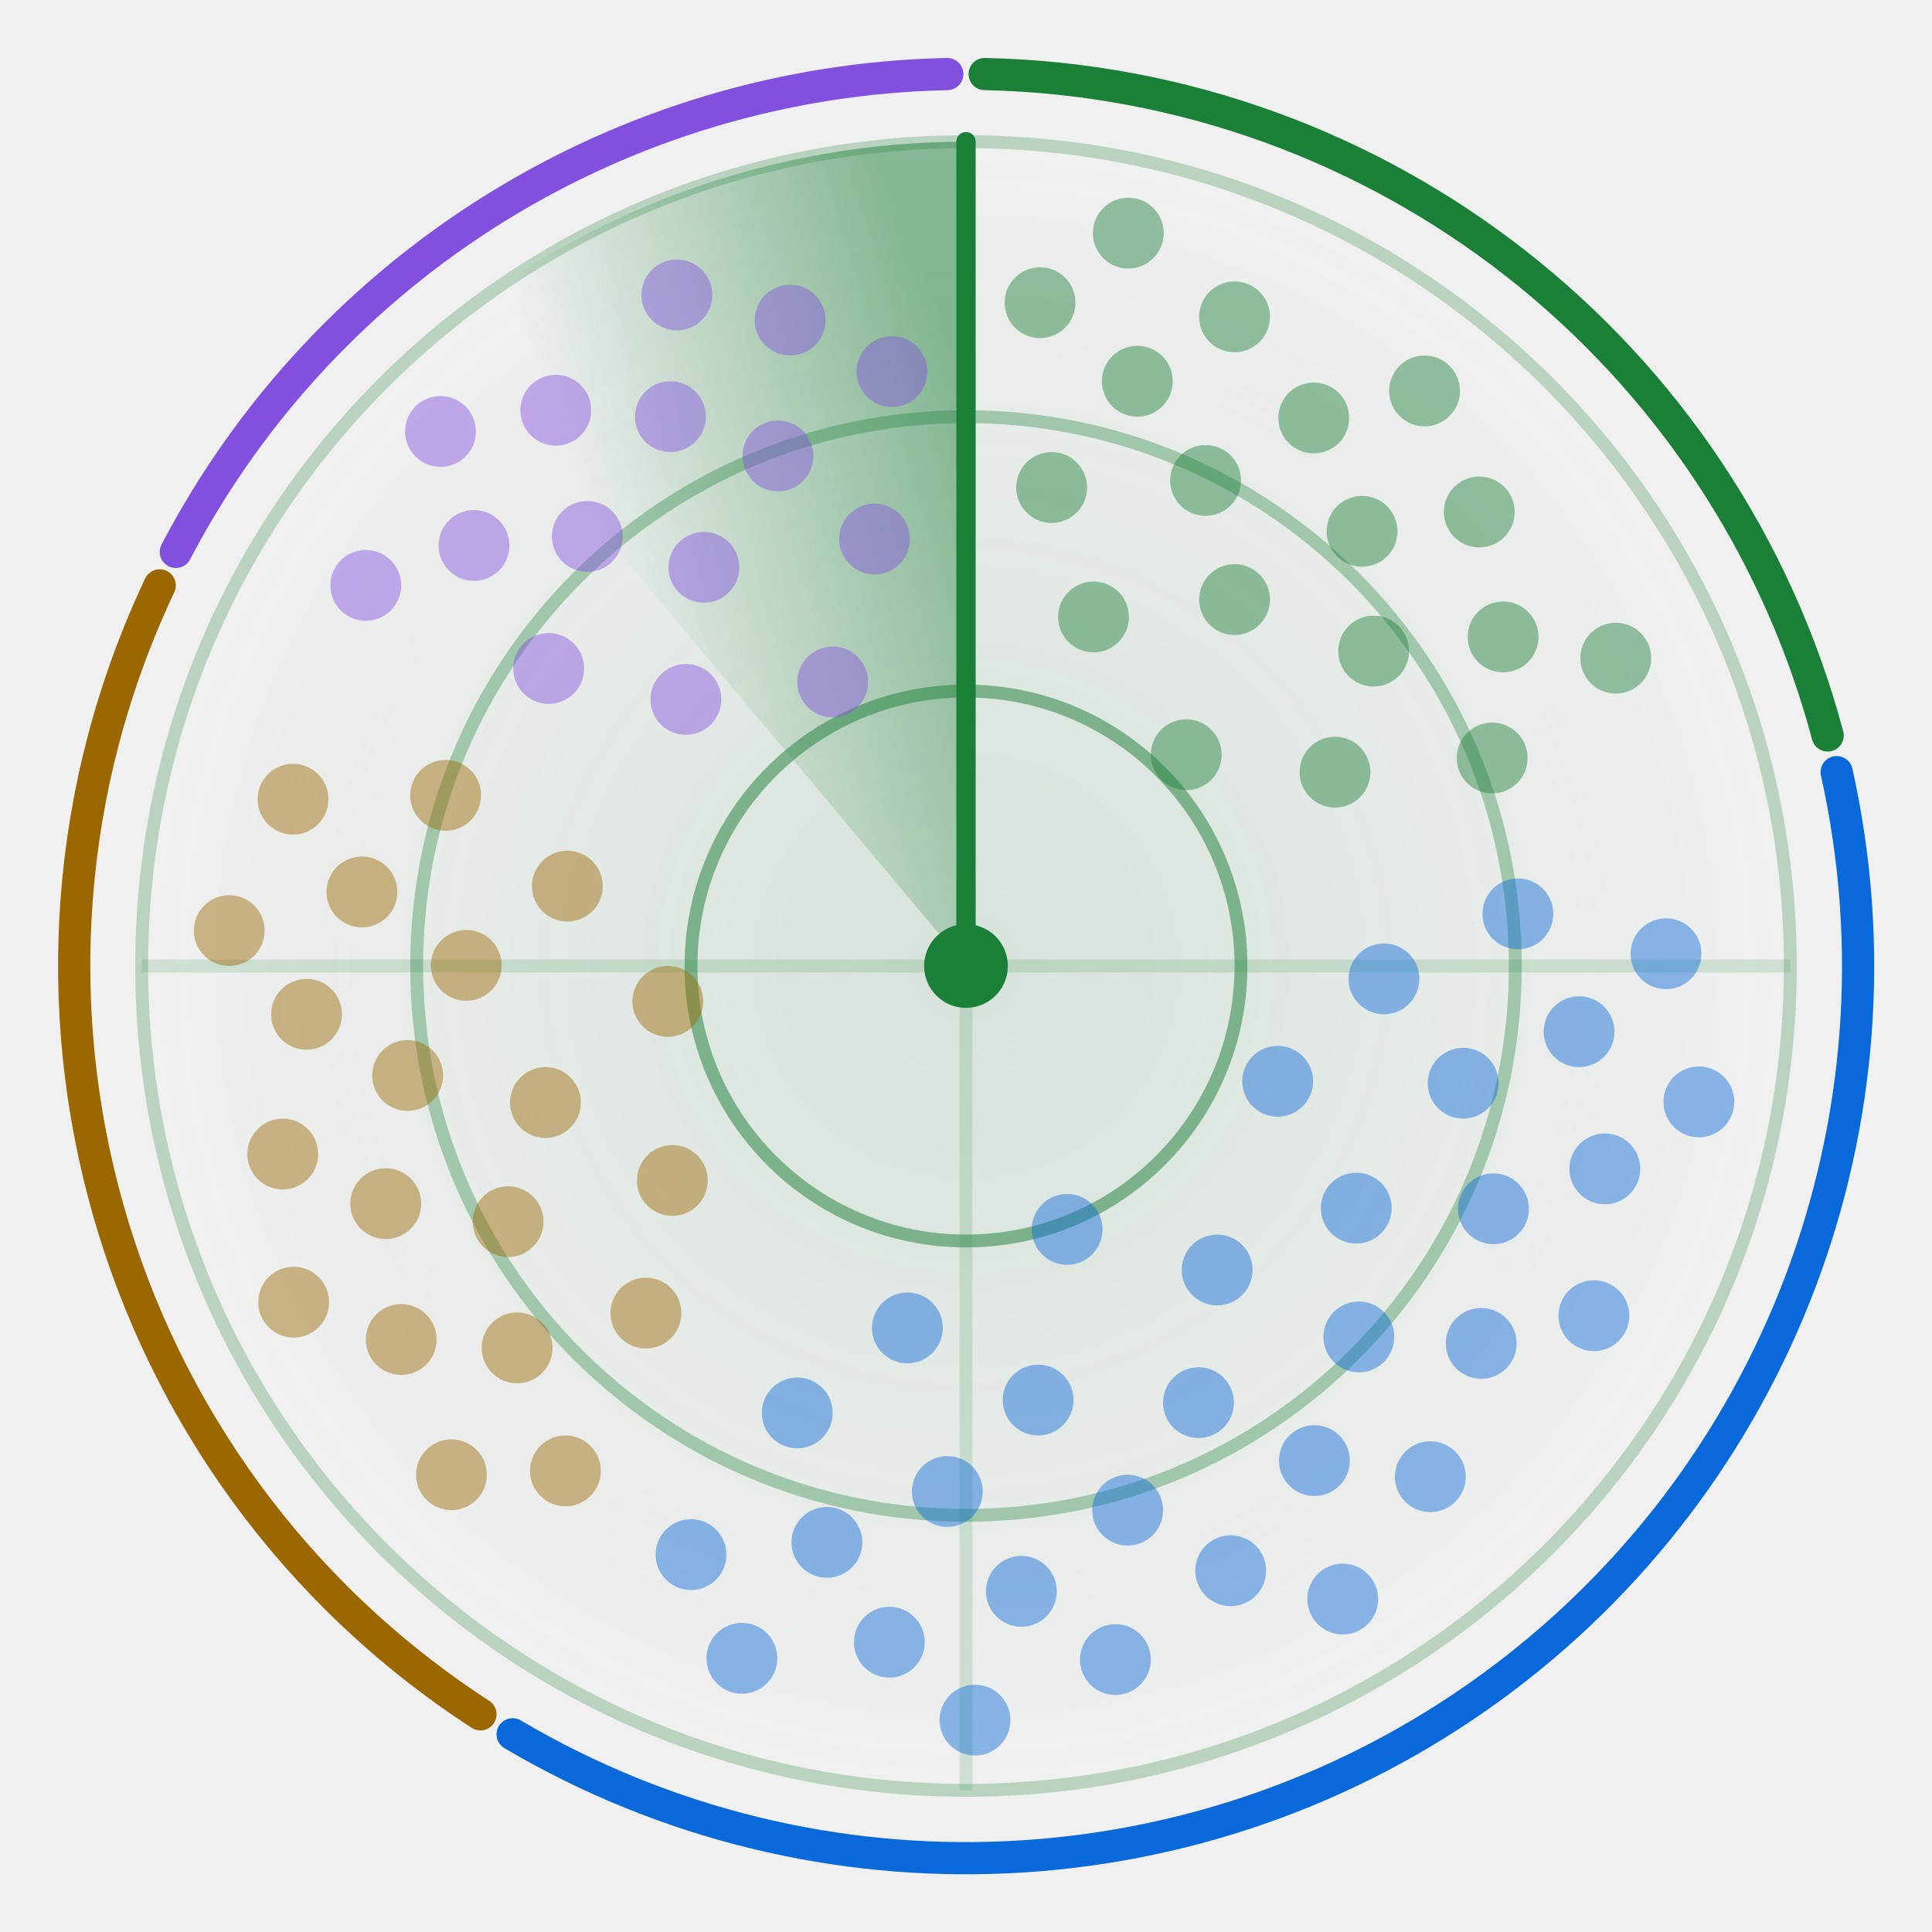
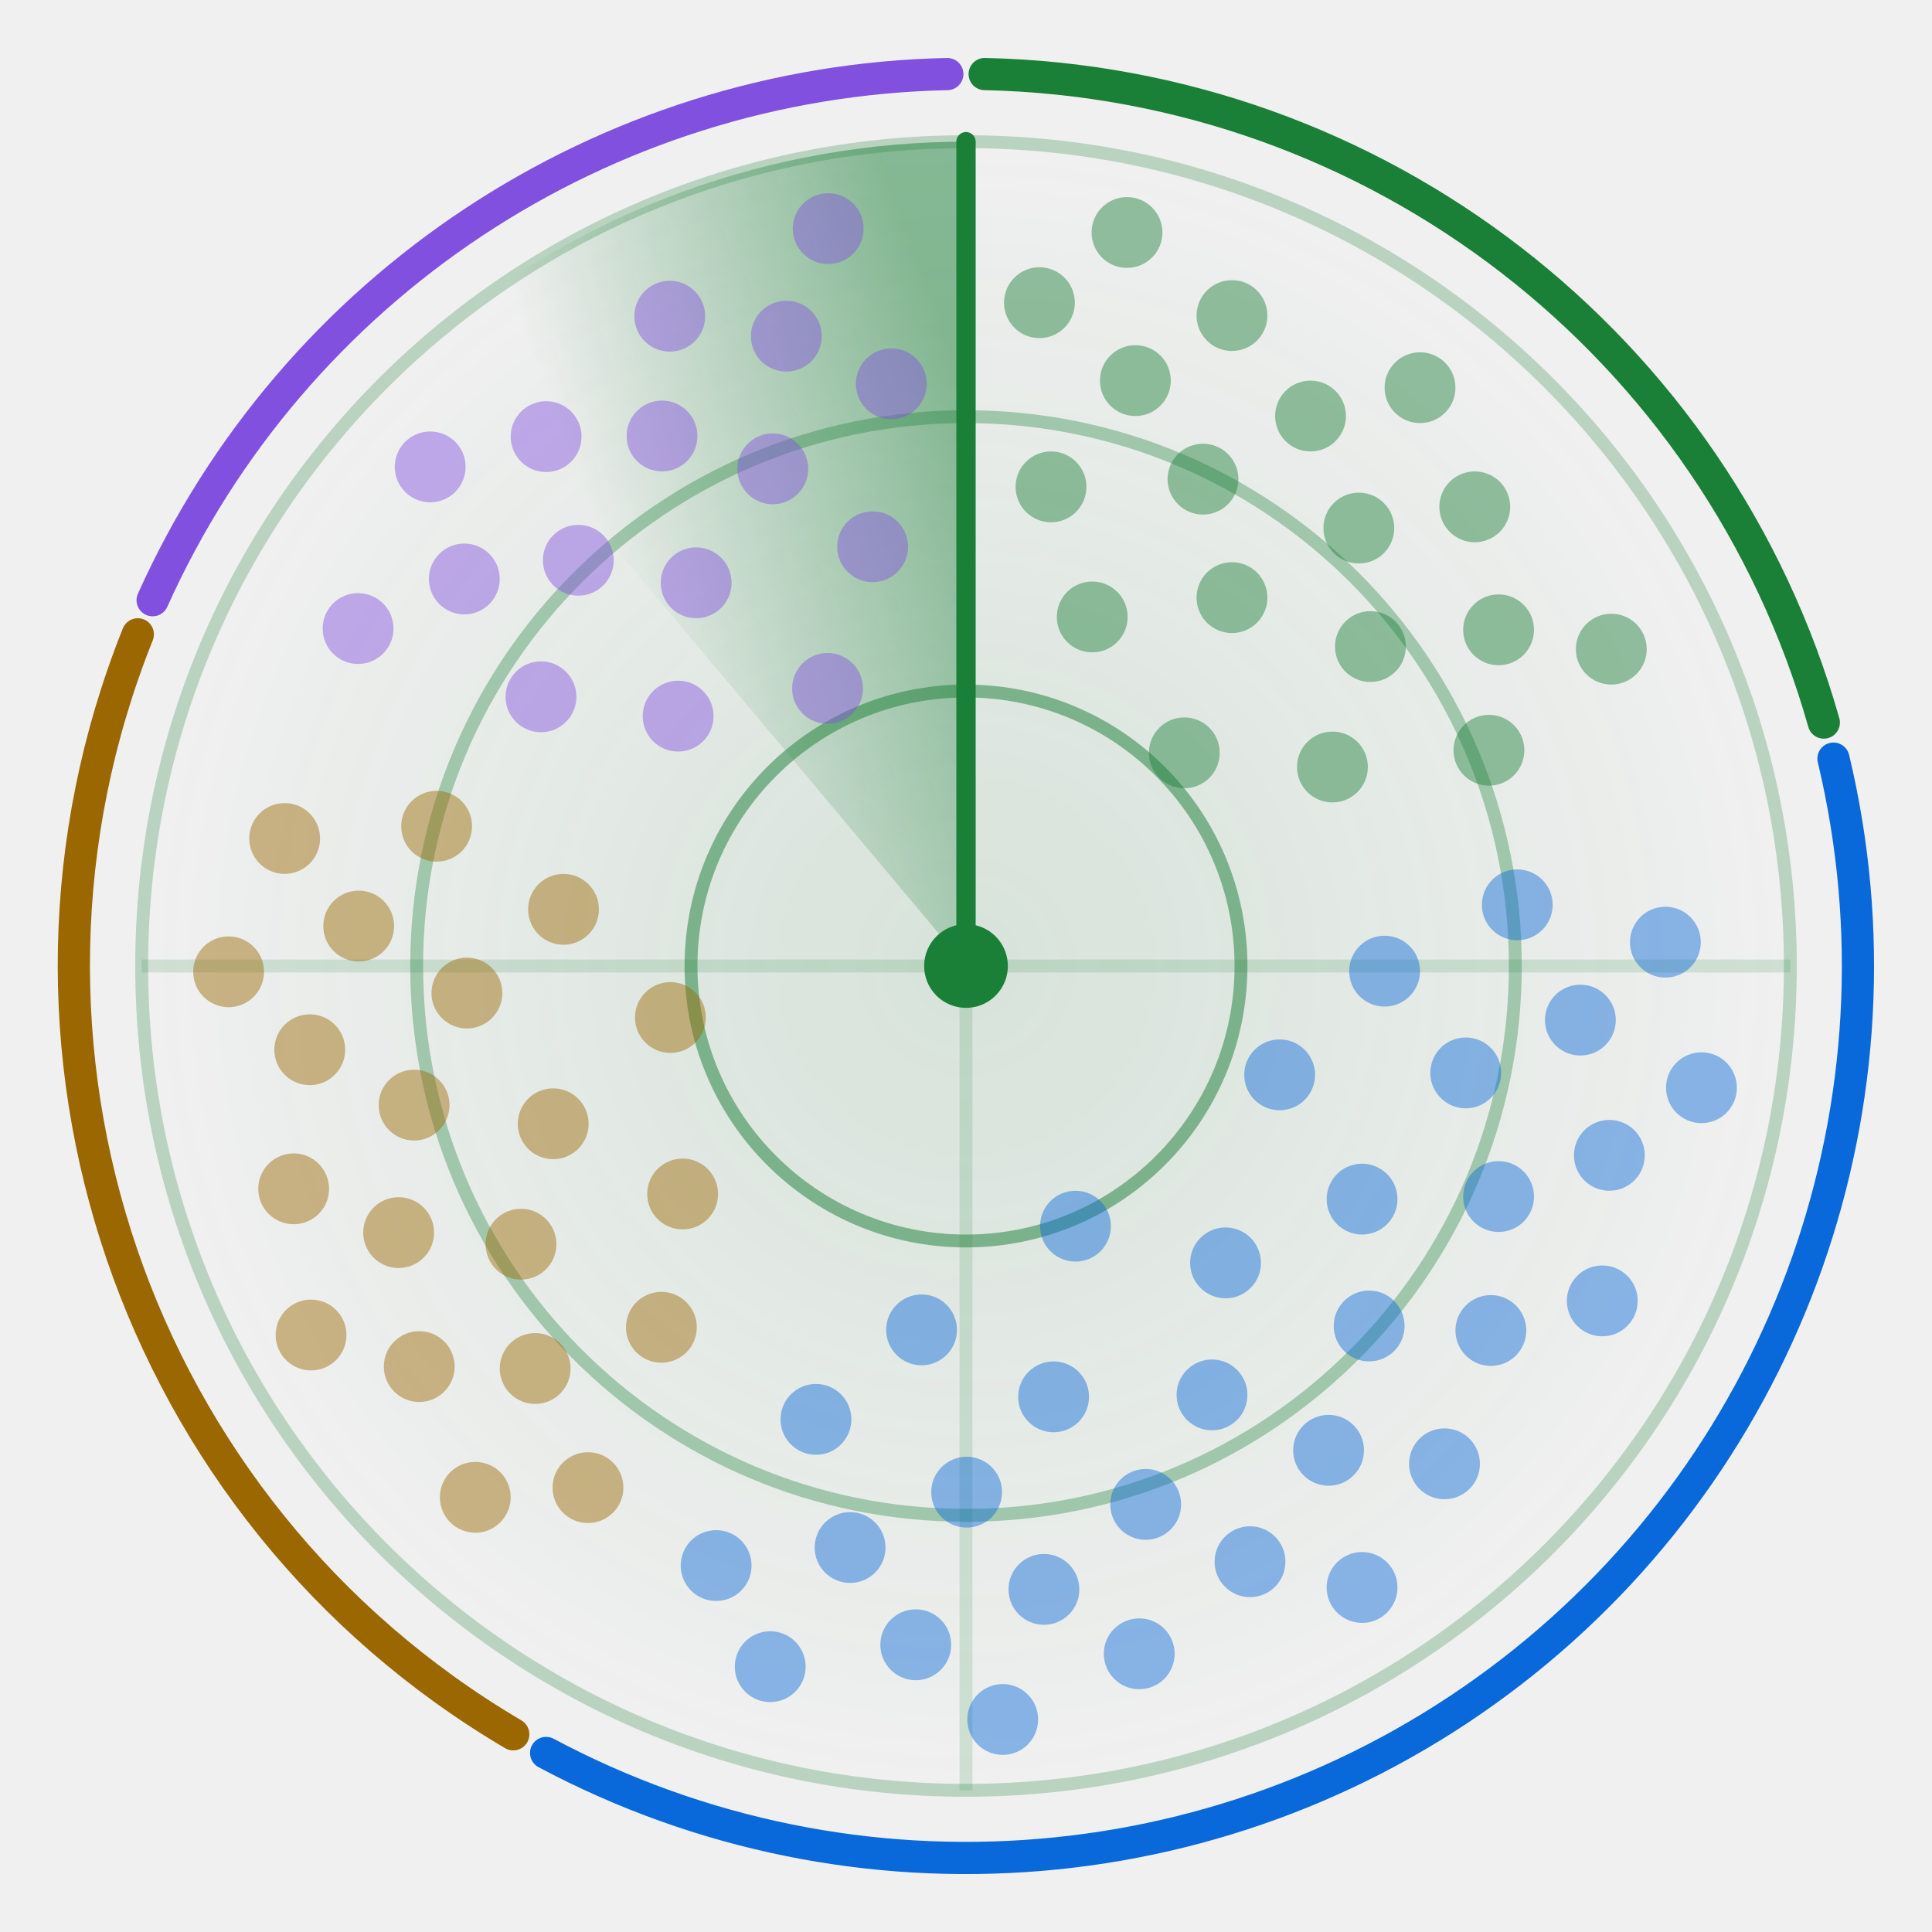
<svg xmlns="http://www.w3.org/2000/svg" width="300" height="300" viewBox="0 0 300 300" role="img" aria-labelledby="title">
  <style>.card{fill:#ffffff;stroke:#d1d9e0}.t{fill:#1f2328}.m{fill:#59636e}.ring{stroke:#1a7f37}.hub{fill:#1a7f37}.beam{stroke:#1a7f37}.s0,.s1,.g0,.g1{stop-color:#1a7f37}.a0{stop-color:#1a7f37}.a1{stop-color:#0969da}.dot.agents,.key.agents{fill:#1a7f37}.rim.agents{stroke:#1a7f37}.dot.apis,.key.apis{fill:#0969da}.rim.apis{stroke:#0969da}.dot.trials,.key.trials{fill:#9a6700}.rim.trials{stroke:#9a6700}.dot.aggregators,.key.aggregators{fill:#8250df}.rim.aggregators{stroke:#8250df}@media (prefers-color-scheme: dark) {.card{fill:#0d1117;stroke:#3d444d}.t{fill:#f0f6fc}.m{fill:#9198a1}.ring{stroke:#3fb950}.hub{fill:#3fb950}.beam{stroke:#3fb950}.s0,.s1,.g0,.g1{stop-color:#3fb950}.a0{stop-color:#3fb950}.a1{stop-color:#4493f8}.dot.agents,.key.agents{fill:#3fb950}.rim.agents{stroke:#3fb950}.dot.apis,.key.apis{fill:#4493f8}.rim.apis{stroke:#4493f8}.dot.trials,.key.trials{fill:#d29922}.rim.trials{stroke:#d29922}.dot.aggregators,.key.aggregators{fill:#ab7df8}.rim.aggregators{stroke:#ab7df8}}.rim{fill:none}.s0{stop-opacity:.5}.s1,.g1{stop-opacity:0}.g0{stop-opacity:.12}.dot{opacity:.45;animation:ping 6s linear infinite}@keyframes ping{0%,4%{opacity:1}55%,100%{opacity:.45}}.turning{animation:turn 6s linear infinite}@keyframes turn{to{transform:rotate(360deg)}}@media (prefers-reduced-motion: reduce) {.dot { animation: none; opacity: 1 } .turning { animation: none }}</style>
  <defs>
    <radialGradient id="glow">
      <stop class="g0" offset="0" />
      <stop class="g1" offset="1" />
    </radialGradient>
  </defs>
  <circle cx="150.0" cy="150.0" r="128.0" fill="url(#glow)" />
  <circle class="ring" cx="150.0" cy="150.0" r="42.7" fill="none" stroke-width="2" stroke-opacity=".5" />
  <circle class="ring" cx="150.0" cy="150.0" r="85.3" fill="none" stroke-width="2" stroke-opacity=".35" />
  <circle class="ring" cx="150.0" cy="150.0" r="128.0" fill="none" stroke-width="2" stroke-opacity=".25" />
  <path class="ring" d="M22.0 150.0H278.0M150.0 22.0V278.0" stroke-width="2" stroke-opacity=".15" />
-   <path class="rim agents" d="M152.9 11.5A138.5 138.5 0 0 1 283.8 114.2" stroke-width="5" stroke-linecap="round" />
-   <path class="rim apis" d="M285.2 119.9A138.5 138.5 0 0 1 79.6 269.3" stroke-width="5" stroke-linecap="round" />
-   <path class="rim trials" d="M74.6 266.2A138.5 138.5 0 0 1 24.8 90.9" stroke-width="5" stroke-linecap="round" />
-   <path class="rim aggregators" d="M27.3 85.7A138.5 138.5 0 0 1 147.1 11.5" stroke-width="5" stroke-linecap="round" />
+   <path class="rim agents" d="M152.9 11.5A138.5 138.5 0 0 1 283.2 112.2" stroke-width="5" stroke-linecap="round" />
+   <path class="rim apis" d="M284.7 117.8A138.5 138.5 0 0 1 84.8 272.2" stroke-width="5" stroke-linecap="round" />
+   <path class="rim trials" d="M79.7 269.3A138.5 138.5 0 0 1 21.4 98.5" stroke-width="5" stroke-linecap="round" />
+   <path class="rim aggregators" d="M23.7 93.2A138.5 138.5 0 0 1 147.1 11.5" stroke-width="5" stroke-linecap="round" />
  <defs>
    <linearGradient id="sweep" gradientUnits="userSpaceOnUse" x1="150.0" y1="60.4" x2="92.4" y2="81.4">
      <stop class="s0" offset="0" />
      <stop class="s1" offset="1" />
    </linearGradient>
  </defs>
  <g class="turning" style="transform-origin:150.0px 150.0px">
    <path fill="url(#sweep)" d="M150.0 150.0L67.7 51.9A128.0 128.0 0 0 1 150.0 22.0Z" />
    <line class="beam" x1="150.0" y1="150.0" x2="150.0" y2="22.0" stroke-width="3" stroke-linecap="round" />
  </g>
-   <circle class="dot agents" cx="184.2" cy="117.2" r="5.5" style="animation-delay:0.77s" />
-   <circle class="dot agents" cx="169.8" cy="95.8" r="5.5" style="animation-delay:0.34s" />
-   <circle class="dot agents" cx="207.3" cy="119.9" r="5.5" style="animation-delay:1.04s" />
-   <circle class="dot agents" cx="191.7" cy="93.1" r="5.5" style="animation-delay:0.60s" />
-   <circle class="dot agents" cx="163.3" cy="75.7" r="5.5" style="animation-delay:0.17s" />
-   <circle class="dot agents" cx="213.3" cy="101.1" r="5.5" style="animation-delay:0.87s" />
-   <circle class="dot agents" cx="187.2" cy="74.6" r="5.5" style="animation-delay:0.44s" />
-   <circle class="dot agents" cx="231.7" cy="117.7" r="5.5" style="animation-delay:1.14s" />
-   <circle class="dot agents" cx="211.5" cy="82.5" r="5.5" style="animation-delay:0.71s" />
-   <circle class="dot agents" cx="176.6" cy="59.2" r="5.5" style="animation-delay:0.27s" />
-   <circle class="dot agents" cx="233.4" cy="98.9" r="5.5" style="animation-delay:0.97s" />
-   <circle class="dot agents" cx="204.0" cy="64.9" r="5.5" style="animation-delay:0.54s" />
-   <circle class="dot agents" cx="161.5" cy="47.0" r="5.5" style="animation-delay:0.11s" />
-   <circle class="dot agents" cx="229.7" cy="79.5" r="5.5" style="animation-delay:0.81s" />
-   <circle class="dot agents" cx="191.7" cy="49.2" r="5.5" style="animation-delay:0.37s" />
-   <circle class="dot agents" cx="250.9" cy="102.2" r="5.5" style="animation-delay:1.08s" />
-   <circle class="dot agents" cx="221.2" cy="60.7" r="5.5" style="animation-delay:0.64s" />
-   <circle class="dot agents" cx="175.2" cy="36.2" r="5.5" style="animation-delay:0.21s" />
-   <circle class="dot apis" cx="165.7" cy="190.9" r="5.5" style="animation-delay:2.65s" />
-   <circle class="dot apis" cx="198.4" cy="167.9" r="5.5" style="animation-delay:1.84s" />
-   <circle class="dot apis" cx="140.9" cy="206.2" r="5.5" style="animation-delay:3.15s" />
-   <circle class="dot apis" cx="189.0" cy="197.2" r="5.5" style="animation-delay:2.34s" />
-   <circle class="dot apis" cx="214.9" cy="152.0" r="5.5" style="animation-delay:1.53s" />
-   <circle class="dot apis" cx="161.2" cy="217.4" r="5.5" style="animation-delay:2.84s" />
-   <circle class="dot apis" cx="210.6" cy="187.6" r="5.5" style="animation-delay:2.03s" />
-   <circle class="dot apis" cx="123.8" cy="219.4" r="5.5" style="animation-delay:3.34s" />
-   <circle class="dot apis" cx="186.1" cy="217.8" r="5.5" style="animation-delay:2.53s" />
-   <circle class="dot apis" cx="227.2" cy="168.2" r="5.5" style="animation-delay:1.72s" />
-   <circle class="dot apis" cx="147.1" cy="231.6" r="5.5" style="animation-delay:3.03s" />
-   <circle class="dot apis" cx="211.0" cy="207.6" r="5.5" style="animation-delay:2.22s" />
-   <circle class="dot apis" cx="235.7" cy="141.9" r="5.5" style="animation-delay:1.41s" />
-   <circle class="dot apis" cx="175.1" cy="234.5" r="5.5" style="animation-delay:2.72s" />
-   <circle class="dot apis" cx="231.9" cy="187.7" r="5.5" style="animation-delay:1.91s" />
-   <circle class="dot apis" cx="128.4" cy="239.5" r="5.5" style="animation-delay:3.23s" />
-   <circle class="dot apis" cx="204.1" cy="226.8" r="5.5" style="animation-delay:2.41s" />
-   <circle class="dot apis" cx="245.2" cy="160.2" r="5.5" style="animation-delay:1.60s" />
-   <circle class="dot apis" cx="158.6" cy="247.1" r="5.5" style="animation-delay:2.92s" />
-   <circle class="dot apis" cx="230.0" cy="208.6" r="5.5" style="animation-delay:2.10s" />
-   <circle class="dot apis" cx="107.3" cy="241.4" r="5.5" style="animation-delay:3.42s" />
-   <circle class="dot apis" cx="191.1" cy="243.9" r="5.5" style="animation-delay:2.61s" />
-   <circle class="dot apis" cx="249.2" cy="181.5" r="5.5" style="animation-delay:1.79s" />
-   <circle class="dot apis" cx="138.1" cy="255.0" r="5.5" style="animation-delay:3.11s" />
-   <circle class="dot apis" cx="222.1" cy="229.3" r="5.5" style="animation-delay:2.30s" />
-   <circle class="dot apis" cx="258.7" cy="148.1" r="5.5" style="animation-delay:1.48s" />
-   <circle class="dot apis" cx="173.2" cy="257.7" r="5.5" style="animation-delay:2.80s" />
-   <circle class="dot apis" cx="247.5" cy="204.3" r="5.5" style="animation-delay:1.99s" />
-   <circle class="dot apis" cx="115.2" cy="257.5" r="5.5" style="animation-delay:3.30s" />
-   <circle class="dot apis" cx="208.5" cy="248.3" r="5.5" style="animation-delay:2.49s" />
-   <circle class="dot apis" cx="263.8" cy="171.1" r="5.5" style="animation-delay:1.68s" />
-   <circle class="dot apis" cx="151.4" cy="267.1" r="5.5" style="animation-delay:2.99s" />
-   <circle class="dot trials" cx="103.7" cy="155.5" r="5.5" style="animation-delay:4.39s" />
-   <circle class="dot trials" cx="104.4" cy="183.3" r="5.5" style="animation-delay:3.90s" />
-   <circle class="dot trials" cx="88.1" cy="137.6" r="5.5" style="animation-delay:4.69s" />
-   <circle class="dot trials" cx="84.7" cy="171.2" r="5.5" style="animation-delay:4.20s" />
-   <circle class="dot trials" cx="100.3" cy="203.9" r="5.5" style="animation-delay:3.71s" />
-   <circle class="dot trials" cx="72.4" cy="149.9" r="5.5" style="animation-delay:4.50s" />
-   <circle class="dot trials" cx="78.9" cy="189.7" r="5.5" style="animation-delay:4.01s" />
-   <circle class="dot trials" cx="69.2" cy="123.5" r="5.5" style="animation-delay:4.80s" />
-   <circle class="dot trials" cx="63.3" cy="167.0" r="5.5" style="animation-delay:4.31s" />
-   <circle class="dot trials" cx="80.3" cy="209.3" r="5.5" style="animation-delay:3.83s" />
-   <circle class="dot trials" cx="56.2" cy="138.5" r="5.5" style="animation-delay:4.62s" />
-   <circle class="dot trials" cx="59.9" cy="186.9" r="5.5" style="animation-delay:4.13s" />
-   <circle class="dot trials" cx="87.8" cy="228.4" r="5.5" style="animation-delay:3.64s" />
-   <circle class="dot trials" cx="47.6" cy="157.5" r="5.5" style="animation-delay:4.43s" />
-   <circle class="dot trials" cx="62.3" cy="208.0" r="5.5" style="animation-delay:3.94s" />
-   <circle class="dot trials" cx="45.5" cy="124.1" r="5.5" style="animation-delay:4.73s" />
-   <circle class="dot trials" cx="43.9" cy="179.2" r="5.5" style="animation-delay:4.24s" />
-   <circle class="dot trials" cx="70.1" cy="229.0" r="5.5" style="animation-delay:3.76s" />
-   <circle class="dot trials" cx="35.6" cy="144.5" r="5.5" style="animation-delay:4.55s" />
-   <circle class="dot trials" cx="45.6" cy="202.2" r="5.5" style="animation-delay:4.06s" />
-   <circle class="dot aggregators" cx="129.3" cy="105.9" r="5.5" style="animation-delay:5.58s" />
-   <circle class="dot aggregators" cx="106.5" cy="108.6" r="5.5" style="animation-delay:5.23s" />
-   <circle class="dot aggregators" cx="135.8" cy="83.7" r="5.5" style="animation-delay:5.80s" />
-   <circle class="dot aggregators" cx="109.3" cy="88.1" r="5.5" style="animation-delay:5.44s" />
-   <circle class="dot aggregators" cx="85.2" cy="103.8" r="5.5" style="animation-delay:5.09s" />
-   <circle class="dot aggregators" cx="120.8" cy="70.8" r="5.5" style="animation-delay:5.66s" />
-   <circle class="dot aggregators" cx="91.2" cy="83.3" r="5.5" style="animation-delay:5.31s" />
-   <circle class="dot aggregators" cx="138.5" cy="57.7" r="5.5" style="animation-delay:5.88s" />
-   <circle class="dot aggregators" cx="104.1" cy="64.7" r="5.5" style="animation-delay:5.53s" />
-   <circle class="dot aggregators" cx="73.6" cy="84.7" r="5.5" style="animation-delay:5.17s" />
-   <circle class="dot aggregators" cx="122.7" cy="49.7" r="5.5" style="animation-delay:5.75s" />
-   <circle class="dot aggregators" cx="86.3" cy="63.7" r="5.5" style="animation-delay:5.39s" />
-   <circle class="dot aggregators" cx="56.8" cy="90.9" r="5.5" style="animation-delay:5.04s" />
-   <circle class="dot aggregators" cx="105.1" cy="45.8" r="5.5" style="animation-delay:5.61s" />
-   <circle class="dot aggregators" cx="68.4" cy="67.0" r="5.5" style="animation-delay:5.26s" />
+   <circle class="dot agents" cx="183.9" cy="116.9" r="5.5" style="animation-delay:0.76s" />
+   <circle class="dot agents" cx="169.6" cy="95.8" r="5.5" style="animation-delay:0.33s" />
+   <circle class="dot agents" cx="206.9" cy="119.1" r="5.5" style="animation-delay:1.03s" />
+   <circle class="dot agents" cx="191.3" cy="92.8" r="5.5" style="animation-delay:0.60s" />
+   <circle class="dot agents" cx="163.2" cy="75.6" r="5.5" style="animation-delay:0.17s" />
+   <circle class="dot agents" cx="212.8" cy="100.4" r="5.5" style="animation-delay:0.86s" />
+   <circle class="dot agents" cx="186.8" cy="74.4" r="5.5" style="animation-delay:0.43s" />
+   <circle class="dot agents" cx="231.2" cy="116.5" r="5.5" style="animation-delay:1.13s" />
+   <circle class="dot agents" cx="211.0" cy="82.0" r="5.5" style="animation-delay:0.70s" />
+   <circle class="dot agents" cx="176.3" cy="59.1" r="5.5" style="animation-delay:0.27s" />
+   <circle class="dot agents" cx="232.7" cy="97.8" r="5.5" style="animation-delay:0.96s" />
+   <circle class="dot agents" cx="203.5" cy="64.6" r="5.5" style="animation-delay:0.53s" />
+   <circle class="dot agents" cx="161.4" cy="47.0" r="5.5" style="animation-delay:0.11s" />
+   <circle class="dot agents" cx="229.0" cy="78.7" r="5.5" style="animation-delay:0.80s" />
+   <circle class="dot agents" cx="191.3" cy="49.0" r="5.5" style="animation-delay:0.37s" />
+   <circle class="dot agents" cx="250.2" cy="100.8" r="5.5" style="animation-delay:1.06s" />
+   <circle class="dot agents" cx="220.5" cy="60.2" r="5.5" style="animation-delay:0.64s" />
+   <circle class="dot agents" cx="175.0" cy="36.1" r="5.5" style="animation-delay:0.21s" />
+   <circle class="dot apis" cx="167.0" cy="190.4" r="5.5" style="animation-delay:2.62s" />
+   <circle class="dot apis" cx="198.7" cy="166.9" r="5.5" style="animation-delay:1.82s" />
+   <circle class="dot apis" cx="143.1" cy="206.5" r="5.5" style="animation-delay:3.12s" />
+   <circle class="dot apis" cx="190.3" cy="196.1" r="5.5" style="animation-delay:2.31s" />
+   <circle class="dot apis" cx="215.0" cy="150.8" r="5.5" style="animation-delay:1.51s" />
+   <circle class="dot apis" cx="163.6" cy="216.9" r="5.5" style="animation-delay:2.81s" />
+   <circle class="dot apis" cx="211.5" cy="186.2" r="5.5" style="animation-delay:2.01s" />
+   <circle class="dot apis" cx="126.7" cy="220.4" r="5.5" style="animation-delay:3.30s" />
+   <circle class="dot apis" cx="188.2" cy="216.6" r="5.5" style="animation-delay:2.50s" />
+   <circle class="dot apis" cx="227.6" cy="166.6" r="5.5" style="animation-delay:1.70s" />
+   <circle class="dot apis" cx="150.1" cy="231.7" r="5.5" style="animation-delay:3.00s" />
+   <circle class="dot apis" cx="212.6" cy="205.9" r="5.5" style="animation-delay:2.20s" />
+   <circle class="dot apis" cx="235.6" cy="140.5" r="5.5" style="animation-delay:1.39s" />
+   <circle class="dot apis" cx="177.9" cy="233.6" r="5.5" style="animation-delay:2.69s" />
+   <circle class="dot apis" cx="232.7" cy="185.8" r="5.5" style="animation-delay:1.89s" />
+   <circle class="dot apis" cx="132.0" cy="240.3" r="5.5" style="animation-delay:3.19s" />
+   <circle class="dot apis" cx="206.3" cy="225.2" r="5.5" style="animation-delay:2.39s" />
+   <circle class="dot apis" cx="245.4" cy="158.4" r="5.5" style="animation-delay:1.58s" />
+   <circle class="dot apis" cx="162.1" cy="246.8" r="5.5" style="animation-delay:2.88s" />
+   <circle class="dot apis" cx="231.5" cy="206.6" r="5.5" style="animation-delay:2.08s" />
+   <circle class="dot apis" cx="111.2" cy="243.1" r="5.5" style="animation-delay:3.38s" />
+   <circle class="dot apis" cx="194.1" cy="242.5" r="5.5" style="animation-delay:2.58s" />
+   <circle class="dot apis" cx="249.9" cy="179.4" r="5.5" style="animation-delay:1.77s" />
+   <circle class="dot apis" cx="142.2" cy="255.4" r="5.5" style="animation-delay:3.07s" />
+   <circle class="dot apis" cx="224.3" cy="227.3" r="5.5" style="animation-delay:2.27s" />
+   <circle class="dot apis" cx="258.6" cy="146.3" r="5.5" style="animation-delay:1.47s" />
+   <circle class="dot apis" cx="176.9" cy="256.8" r="5.5" style="animation-delay:2.76s" />
+   <circle class="dot apis" cx="248.8" cy="202.0" r="5.5" style="animation-delay:1.96s" />
+   <circle class="dot apis" cx="119.6" cy="258.8" r="5.5" style="animation-delay:3.26s" />
+   <circle class="dot apis" cx="211.5" cy="246.5" r="5.5" style="animation-delay:2.46s" />
+   <circle class="dot apis" cx="264.2" cy="168.9" r="5.5" style="animation-delay:1.66s" />
+   <circle class="dot apis" cx="155.7" cy="267.0" r="5.5" style="animation-delay:2.95s" />
+   <circle class="dot trials" cx="104.1" cy="158.0" r="5.5" style="animation-delay:4.34s" />
+   <circle class="dot trials" cx="106.0" cy="185.4" r="5.5" style="animation-delay:3.85s" />
+   <circle class="dot trials" cx="87.5" cy="141.2" r="5.5" style="animation-delay:4.63s" />
+   <circle class="dot trials" cx="85.9" cy="174.5" r="5.5" style="animation-delay:4.15s" />
+   <circle class="dot trials" cx="102.7" cy="206.1" r="5.5" style="animation-delay:3.67s" />
+   <circle class="dot trials" cx="72.5" cy="154.2" r="5.5" style="animation-delay:4.45s" />
+   <circle class="dot trials" cx="80.9" cy="193.2" r="5.5" style="animation-delay:3.97s" />
+   <circle class="dot trials" cx="67.8" cy="128.3" r="5.5" style="animation-delay:4.75s" />
+   <circle class="dot trials" cx="64.3" cy="171.6" r="5.5" style="animation-delay:4.26s" />
+   <circle class="dot trials" cx="83.1" cy="212.5" r="5.5" style="animation-delay:3.78s" />
+   <circle class="dot trials" cx="55.7" cy="143.8" r="5.5" style="animation-delay:4.56s" />
+   <circle class="dot trials" cx="61.9" cy="191.4" r="5.5" style="animation-delay:4.08s" />
+   <circle class="dot trials" cx="91.3" cy="231.0" r="5.5" style="animation-delay:3.60s" />
+   <circle class="dot trials" cx="48.1" cy="163.0" r="5.5" style="animation-delay:4.38s" />
+   <circle class="dot trials" cx="65.1" cy="212.2" r="5.5" style="animation-delay:3.90s" />
+   <circle class="dot trials" cx="44.2" cy="130.2" r="5.5" style="animation-delay:4.68s" />
+   <circle class="dot trials" cx="45.6" cy="184.6" r="5.5" style="animation-delay:4.19s" />
+   <circle class="dot trials" cx="73.8" cy="232.5" r="5.5" style="animation-delay:3.71s" />
+   <circle class="dot trials" cx="35.5" cy="150.9" r="5.5" style="animation-delay:4.49s" />
+   <circle class="dot trials" cx="48.3" cy="207.3" r="5.5" style="animation-delay:4.01s" />
+   <circle class="dot aggregators" cx="128.5" cy="106.9" r="5.5" style="animation-delay:5.56s" />
+   <circle class="dot aggregators" cx="105.3" cy="111.2" r="5.5" style="animation-delay:5.18s" />
+   <circle class="dot aggregators" cx="135.5" cy="84.9" r="5.5" style="animation-delay:5.79s" />
+   <circle class="dot aggregators" cx="108.1" cy="90.5" r="5.5" style="animation-delay:5.41s" />
+   <circle class="dot aggregators" cx="84.0" cy="108.2" r="5.5" style="animation-delay:5.04s" />
+   <circle class="dot aggregators" cx="120.0" cy="72.8" r="5.5" style="animation-delay:5.65s" />
+   <circle class="dot aggregators" cx="89.8" cy="87.0" r="5.5" style="animation-delay:5.27s" />
+   <circle class="dot aggregators" cx="138.4" cy="59.6" r="5.5" style="animation-delay:5.88s" />
+   <circle class="dot aggregators" cx="102.8" cy="67.7" r="5.5" style="animation-delay:5.50s" />
+   <circle class="dot aggregators" cx="72.1" cy="89.9" r="5.5" style="animation-delay:5.13s" />
+   <circle class="dot aggregators" cx="122.1" cy="52.2" r="5.5" style="animation-delay:5.74s" />
+   <circle class="dot aggregators" cx="84.8" cy="67.8" r="5.5" style="animation-delay:5.36s" />
+   <circle class="dot aggregators" cx="55.6" cy="97.6" r="5.5" style="animation-delay:4.98s" />
+   <circle class="dot aggregators" cx="104.0" cy="49.1" r="5.5" style="animation-delay:5.59s" />
+   <circle class="dot aggregators" cx="66.8" cy="72.5" r="5.5" style="animation-delay:5.22s" />
+   <circle class="dot aggregators" cx="128.6" cy="35.5" r="5.5" style="animation-delay:5.82s" />
  <circle class="hub" cx="150.0" cy="150.0" r="6.5" />
</svg>
